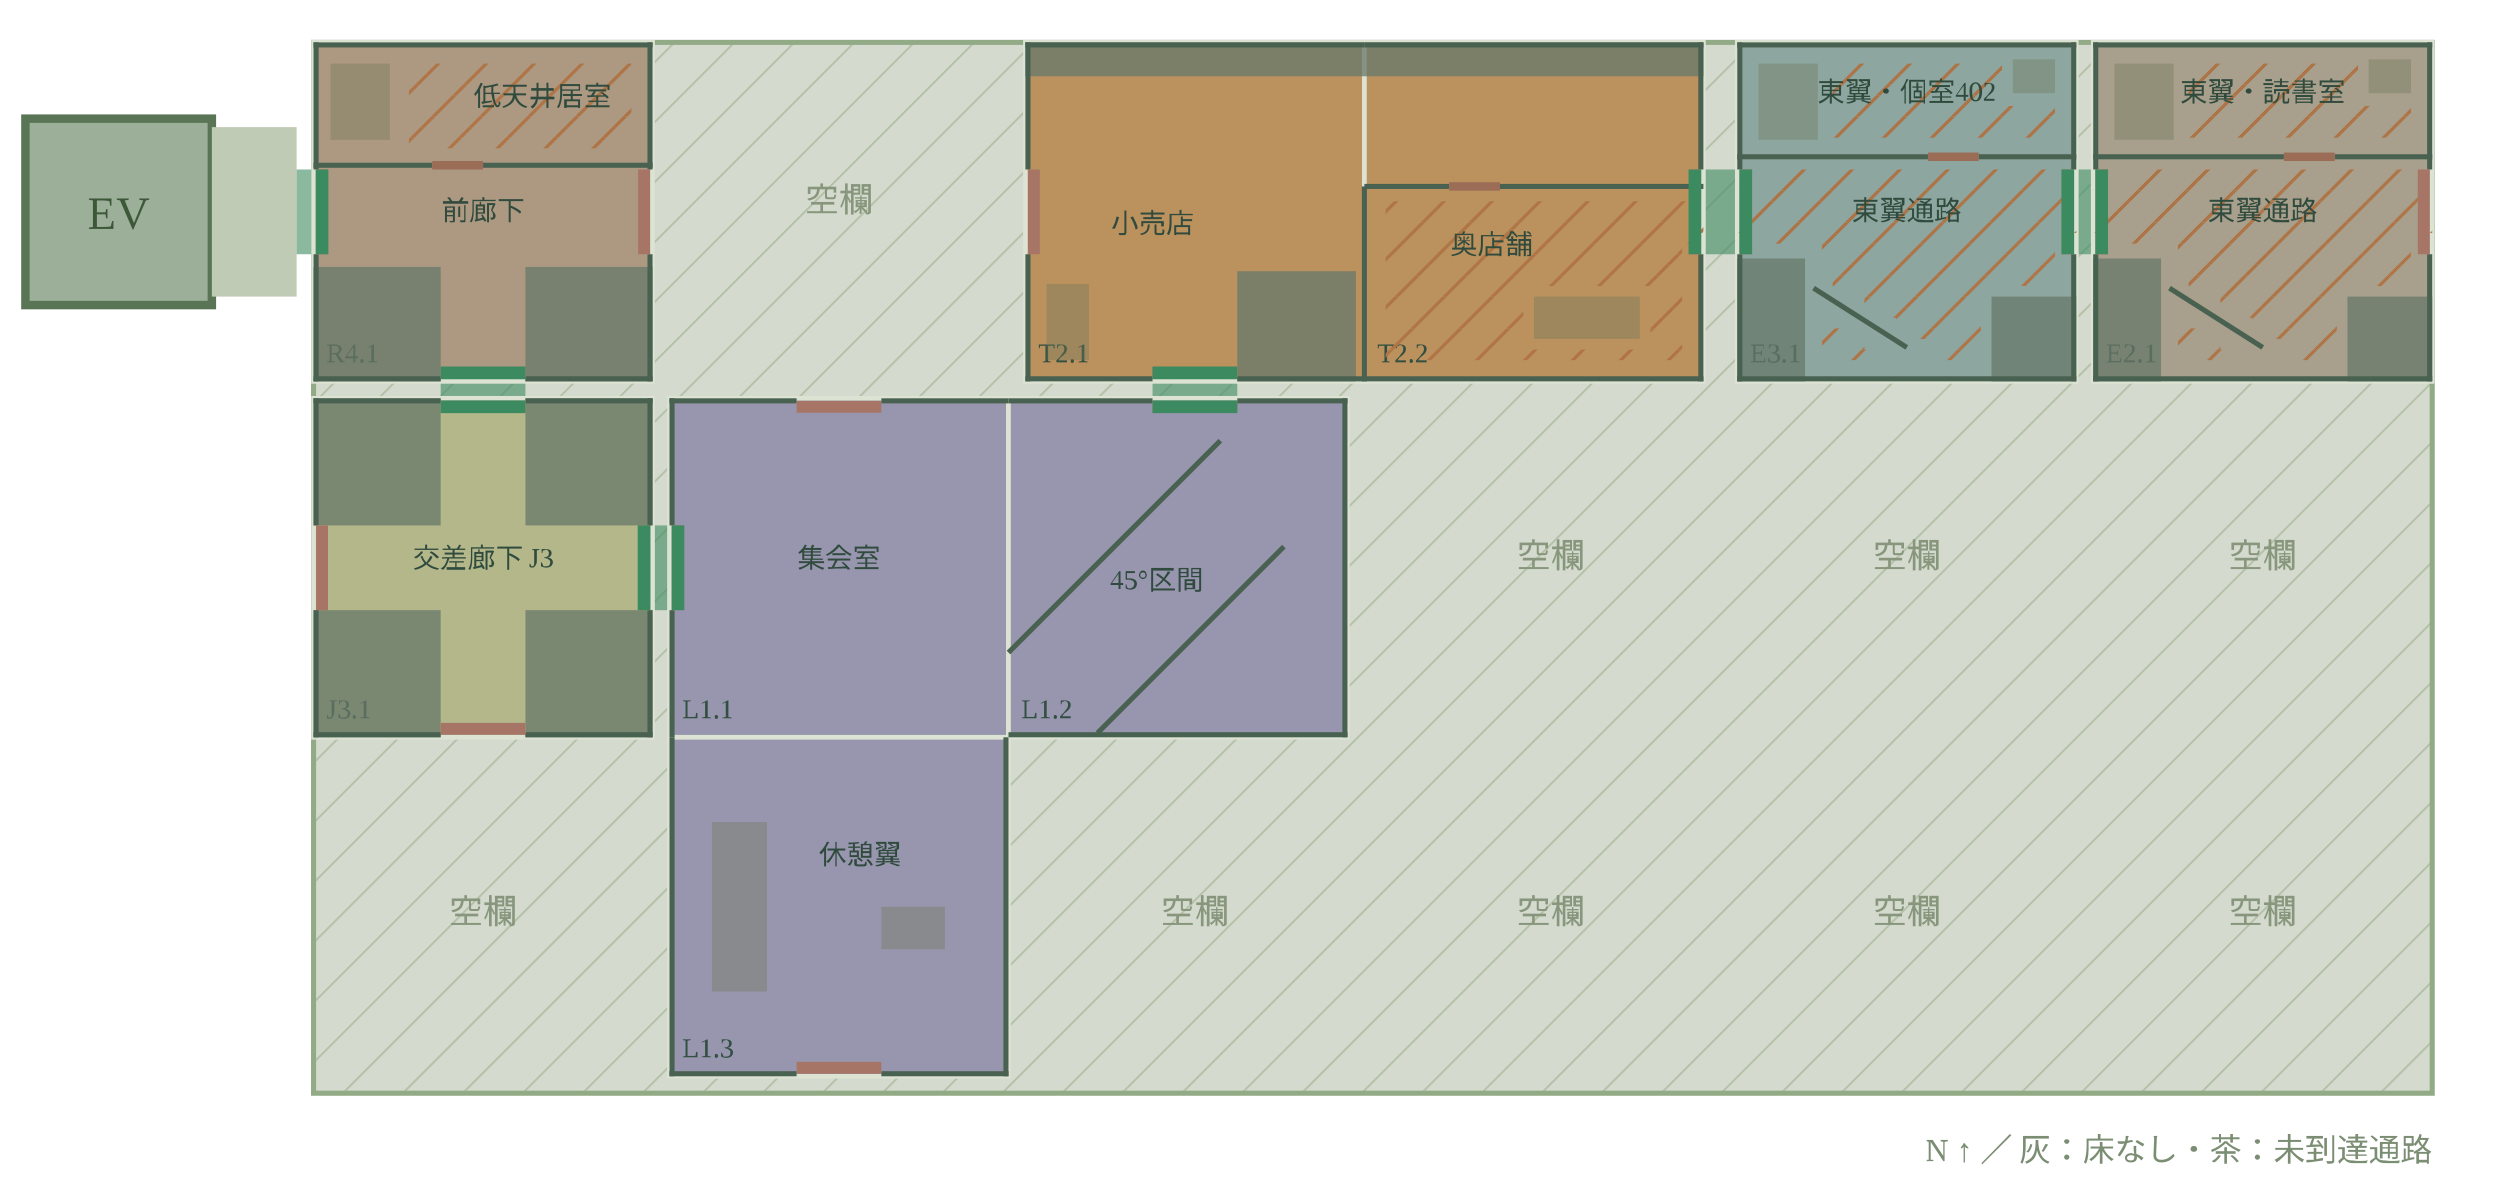
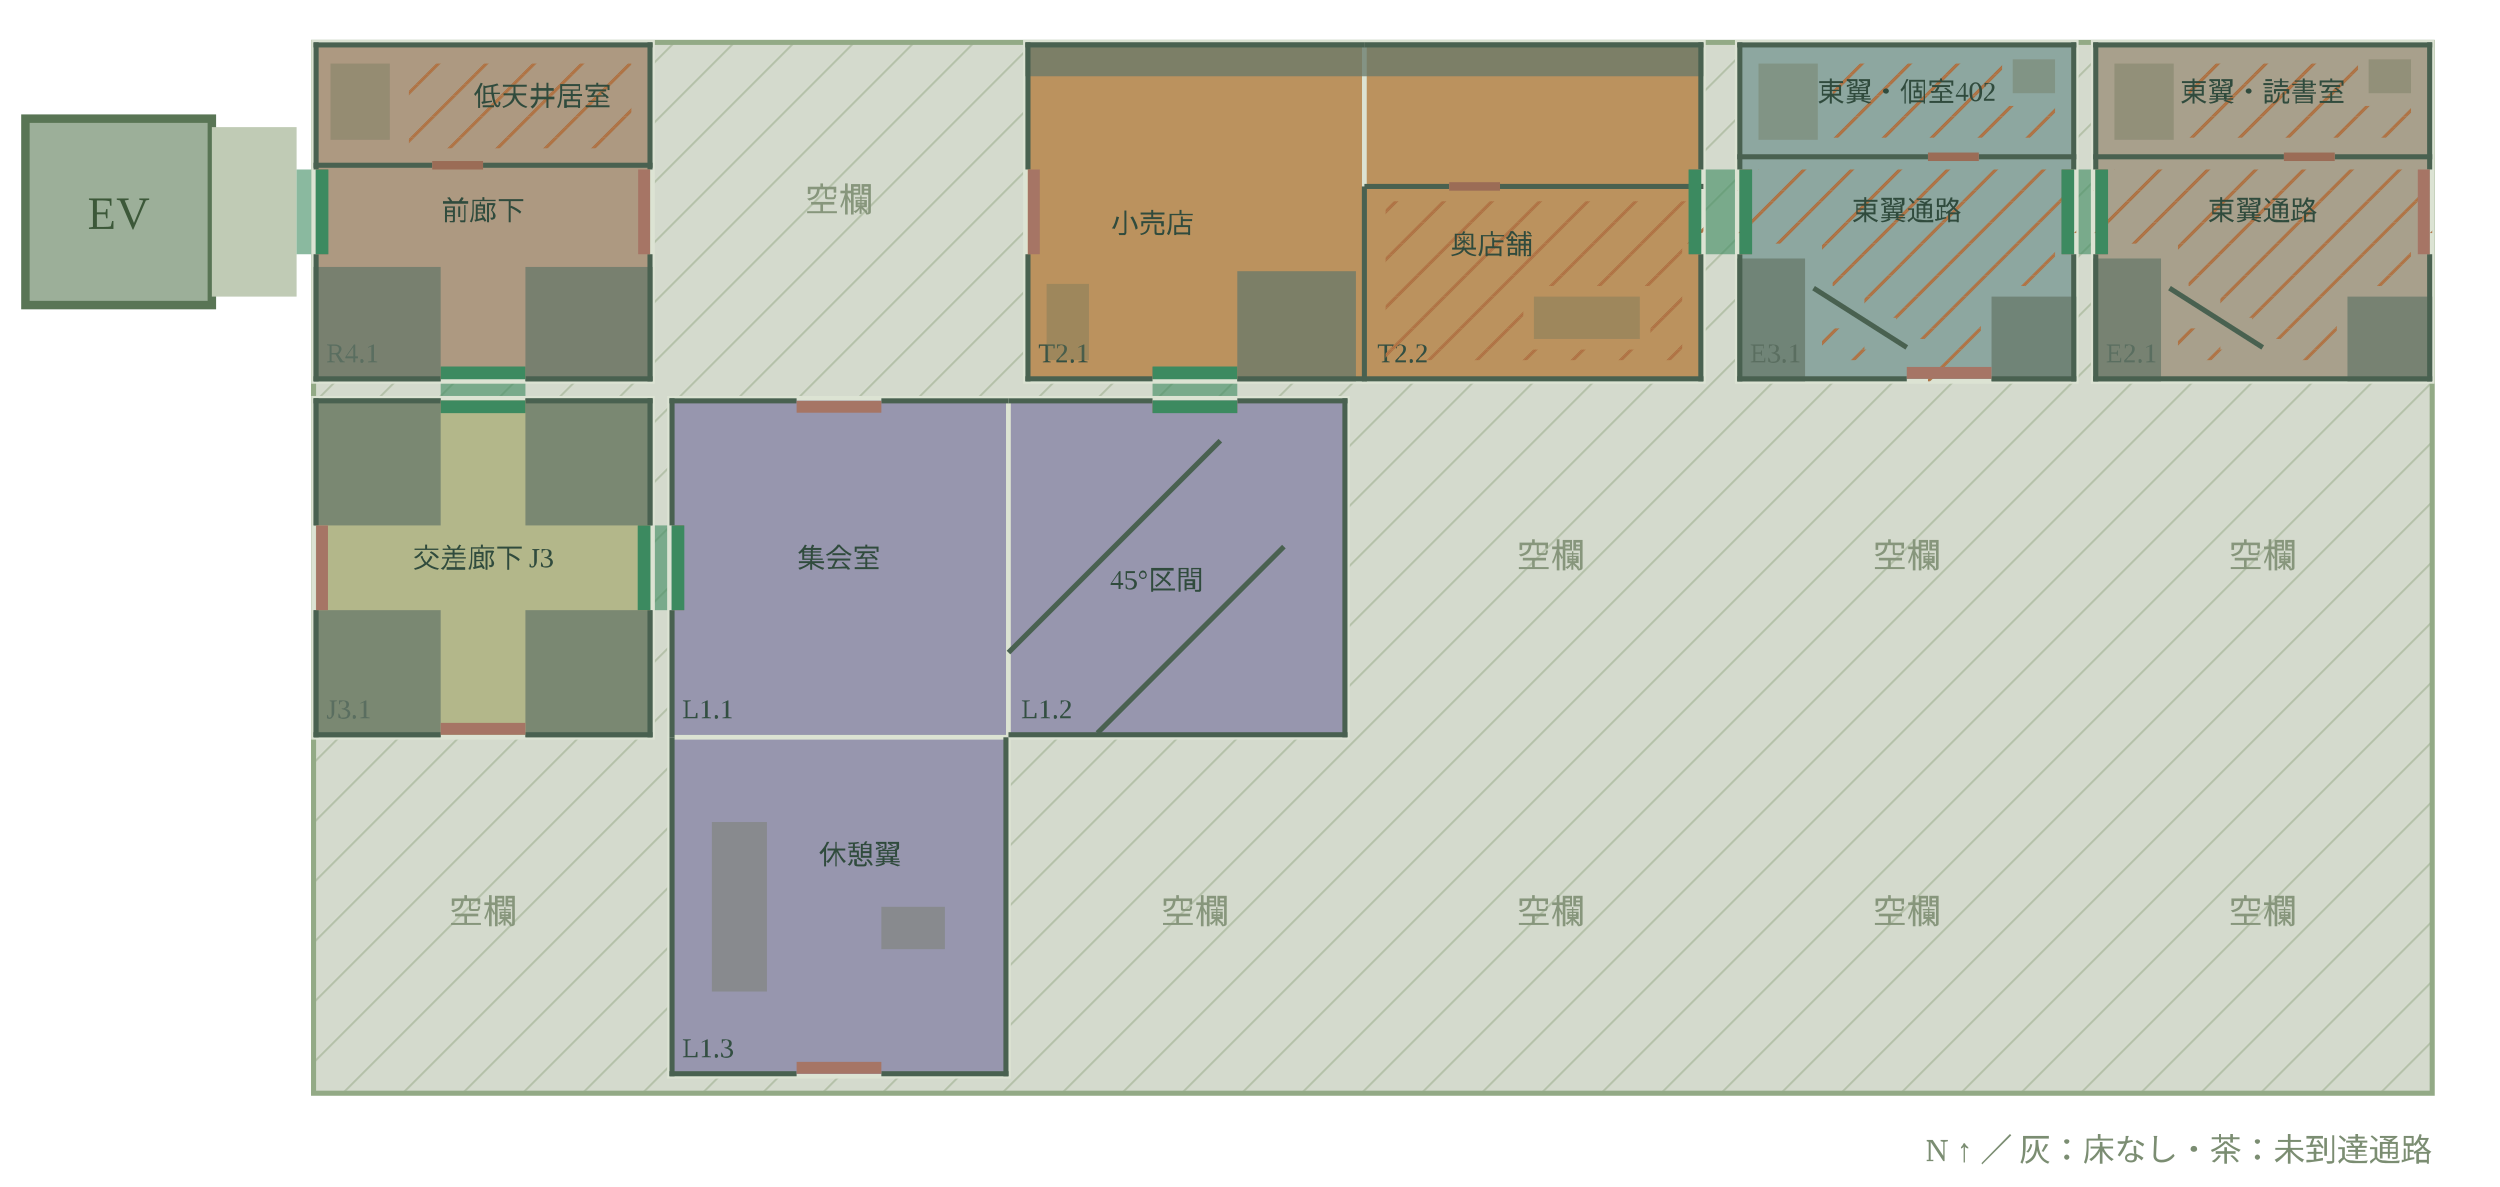
<svg xmlns="http://www.w3.org/2000/svg" viewBox="-7.4 -1 59 28" role="img" aria-label="第二層 C 4方向・内部通路平面図">
  <defs>
    <pattern id="well0" width="1" height="1" patternUnits="userSpaceOnUse" patternTransform="rotate(45)">
      <rect width="1" height="1" fill="#d4dacd" />
      <line x1="0" y1="0" x2="0" y2="1" stroke="#b7c3ac" stroke-width=".1" />
    </pattern>
    <pattern id="iso0" width=".8" height=".8" patternUnits="userSpaceOnUse" patternTransform="rotate(45)">
      <line x1="0" y1="0" x2="0" y2=".8" stroke="#aa7043" stroke-width=".15" />
    </pattern>
  </defs>
  <rect x="0" y="0" width="50" height="24.8" fill="url(#well0)" stroke="#93aa86" stroke-width=".12" />
  <rect x="-6.8" y="1.8" width="4.4" height="4.4" fill="#9caf99" stroke="#597555" stroke-width=".2" />
  <text x="-4.6" y="4.4" text-anchor="middle" font-size="1.1" fill="#3c5839">EV</text>
  <rect x="-2.4" y="2" width="2" height="4" fill="#c0cbb5" />
  <rect x="3" y="8" width="2" height="0.4" fill="#3c8a60" fill-opacity=".6" />
  <rect x="32.8" y="3" width="0.8" height="2" fill="#3c8a60" fill-opacity=".6" />
  <rect x="19.8" y="8" width="2" height="0.4" fill="#3c8a60" fill-opacity=".6" />
  <rect x="8" y="11.4" width="0.4" height="2" fill="#3c8a60" fill-opacity=".6" />
  <rect x="41.6" y="3" width="0.4" height="2" fill="#3c8a60" fill-opacity=".6" />
  <rect x="-0.4" y="3" width="0.4" height="2" fill="#3c8a60" fill-opacity=".6" />
  <g data-id="R4" transform="translate(0 0)">
    <rect x="0" y="0" width="8" height="8" fill="#ad9981" stroke="#dce3d3" stroke-width="0.11" />
    <text x="0.3" y="7.55" font-size=".65" fill="#334f42">R4.1</text>
    <rect x="0" y="5.3" width="3" height="2.7" fill="#67786a" opacity=".75" />
    <rect x="5" y="5.3" width="3" height="2.7" fill="#67786a" opacity=".75" />
    <rect x="0.4" y="0.5" width="1.4" height="1.8" fill="#6f755a" opacity=".38" />
    <line x1="0" y1="0.06" x2="8" y2="0.06" stroke="#496150" stroke-width="0.12" />
    <line x1="0" y1="7.94" x2="3" y2="7.94" stroke="#496150" stroke-width="0.12" />
    <line x1="5" y1="7.94" x2="8" y2="7.94" stroke="#496150" stroke-width="0.12" />
    <line x1="0.06" y1="0" x2="0.06" y2="3" stroke="#496150" stroke-width="0.12" />
    <line x1="0.06" y1="5" x2="0.06" y2="8" stroke="#496150" stroke-width="0.12" />
    <line x1="7.94" y1="0" x2="7.94" y2="3" stroke="#496150" stroke-width="0.12" />
    <line x1="7.94" y1="5" x2="7.94" y2="8" stroke="#496150" stroke-width="0.12" />
    <line x1="0" y1="2.9" x2="2.8" y2="2.9" stroke="#496150" stroke-width="0.12" />
    <line x1="4" y1="2.9" x2="8" y2="2.9" stroke="#496150" stroke-width="0.12" />
    <line x1="2.8" y1="2.9" x2="4" y2="2.9" stroke="#9b6c56" stroke-width="0.2" />
    <rect x="2.25" y="0.5" width="5.25" height="0.25" fill="url(#iso0)" />
    <rect x="2.25" y="0.75" width="5.25" height="0.25" fill="url(#iso0)" />
    <rect x="2.25" y="1" width="5.25" height="0.25" fill="url(#iso0)" />
    <rect x="2.25" y="1.25" width="5.25" height="0.25" fill="url(#iso0)" />
    <rect x="2.25" y="1.5" width="5.25" height="0.25" fill="url(#iso0)" />
    <rect x="2.25" y="1.75" width="5.25" height="0.25" fill="url(#iso0)" />
    <rect x="2.25" y="2" width="5.25" height="0.25" fill="url(#iso0)" />
    <rect x="2.25" y="2.25" width="5.25" height="0.25" fill="url(#iso0)" />
    <line x1="0.2" y1="3" x2="0.2" y2="5" stroke="#a67565" stroke-width="0.28" />
    <line x1="0.2" y1="3" x2="0.2" y2="5" stroke="#3c8a60" stroke-width="0.3" />
    <line x1="7.8" y1="3" x2="7.8" y2="5" stroke="#a67565" stroke-width="0.28" />
    <line x1="3" y1="7.8" x2="5" y2="7.8" stroke="#a67565" stroke-width="0.28" />
    <line x1="3" y1="7.8" x2="5" y2="7.8" stroke="#3c8a60" stroke-width="0.3" />
    <text x="5.4" y="1.5" text-anchor="middle" font-size="0.65" fill="#304b3d">低天井居室</text>
    <text x="4" y="4.2" text-anchor="middle" font-size="0.65" fill="#304b3d">前廊下</text>
  </g>
  <g data-id="T2" transform="translate(16.8 0)">
    <rect x="0" y="0" width="8" height="8" fill="#bb925e" stroke="#dce3d3" stroke-width="0.11" />
    <text x="0.3" y="7.55" font-size=".65" fill="#334f42">T2.1</text>
    <rect x="8" y="0" width="8" height="8" fill="#bb925e" stroke="#dce3d3" stroke-width="0.11" />
    <text x="8.3" y="7.55" font-size=".65" fill="#334f42">T2.2</text>
    <rect x="0" y="0" width="16" height="0.8" fill="#67786a" opacity=".75" />
    <rect x="5" y="5.4" width="2.8" height="2.6" fill="#67786a" opacity=".75" />
    <rect x="0.5" y="5.7" width="1" height="1.8" fill="#6f755a" opacity=".38" />
    <rect x="12" y="6" width="2.5" height="1" fill="#6f755a" opacity=".38" />
    <line x1="0" y1="0.06" x2="8" y2="0.06" stroke="#496150" stroke-width="0.12" />
    <line x1="0" y1="7.94" x2="3" y2="7.94" stroke="#496150" stroke-width="0.12" />
    <line x1="5" y1="7.94" x2="8" y2="7.94" stroke="#496150" stroke-width="0.12" />
    <line x1="0.06" y1="0" x2="0.06" y2="3" stroke="#496150" stroke-width="0.12" />
    <line x1="0.06" y1="5" x2="0.06" y2="8" stroke="#496150" stroke-width="0.12" />
    <line x1="8" y1="0.06" x2="16" y2="0.06" stroke="#496150" stroke-width="0.12" />
    <line x1="8" y1="7.94" x2="16" y2="7.94" stroke="#496150" stroke-width="0.12" />
    <line x1="15.94" y1="0" x2="15.94" y2="3" stroke="#496150" stroke-width="0.12" />
    <line x1="15.94" y1="5" x2="15.94" y2="8" stroke="#496150" stroke-width="0.12" />
    <line x1="8" y1="3.4" x2="10" y2="3.4" stroke="#496150" stroke-width="0.12" />
    <line x1="11.2" y1="3.4" x2="16" y2="3.4" stroke="#496150" stroke-width="0.12" />
    <line x1="8" y1="3.4" x2="8" y2="8" stroke="#496150" stroke-width="0.12" />
    <line x1="10" y1="3.4" x2="11.2" y2="3.4" stroke="#9b6c56" stroke-width="0.2" />
    <rect x="8.5" y="3.75" width="7.5" height="0.25" fill="url(#iso0)" />
    <rect x="8.5" y="4" width="7.5" height="0.25" fill="url(#iso0)" />
    <rect x="8.5" y="4.25" width="7.5" height="0.25" fill="url(#iso0)" />
    <rect x="8.5" y="4.5" width="7.25" height="0.25" fill="url(#iso0)" />
    <rect x="8.5" y="4.75" width="7" height="0.25" fill="url(#iso0)" />
    <rect x="8.5" y="5" width="7" height="0.25" fill="url(#iso0)" />
    <rect x="8.5" y="5.25" width="7" height="0.25" fill="url(#iso0)" />
    <rect x="8.5" y="5.5" width="7" height="0.25" fill="url(#iso0)" />
    <rect x="8.5" y="5.75" width="3.25" height="0.25" fill="url(#iso0)" />
    <rect x="14.75" y="5.75" width="0.75" height="0.25" fill="url(#iso0)" />
    <rect x="8.5" y="6" width="3.25" height="0.25" fill="url(#iso0)" />
    <rect x="14.75" y="6" width="0.75" height="0.25" fill="url(#iso0)" />
    <rect x="8.5" y="6.25" width="3.25" height="0.25" fill="url(#iso0)" />
    <rect x="14.75" y="6.25" width="0.75" height="0.25" fill="url(#iso0)" />
    <rect x="8.5" y="6.5" width="3.25" height="0.25" fill="url(#iso0)" />
    <rect x="14.75" y="6.5" width="0.75" height="0.25" fill="url(#iso0)" />
    <rect x="8.5" y="6.75" width="3.25" height="0.25" fill="url(#iso0)" />
    <rect x="14.75" y="6.75" width="0.75" height="0.25" fill="url(#iso0)" />
    <rect x="8.5" y="7" width="3.25" height="0.25" fill="url(#iso0)" />
    <rect x="14.75" y="7" width="0.75" height="0.25" fill="url(#iso0)" />
    <rect x="8.5" y="7.25" width="7" height="0.25" fill="url(#iso0)" />
    <line x1="0.2" y1="3" x2="0.2" y2="5" stroke="#a67565" stroke-width="0.28" />
    <line x1="15.8" y1="3" x2="15.8" y2="5" stroke="#a67565" stroke-width="0.28" />
    <line x1="15.8" y1="3" x2="15.8" y2="5" stroke="#3c8a60" stroke-width="0.3" />
    <line x1="3" y1="7.8" x2="5" y2="7.8" stroke="#a67565" stroke-width="0.28" />
    <line x1="3" y1="7.8" x2="5" y2="7.8" stroke="#3c8a60" stroke-width="0.3" />
    <text x="3" y="4.5" text-anchor="middle" font-size="0.65" fill="#304b3d">小売店</text>
    <text x="11" y="5" text-anchor="middle" font-size="0.65" fill="#304b3d">奥店舗</text>
  </g>
  <g data-id="L1" transform="translate(8.4 8.4)">
    <rect x="0" y="0" width="8" height="8" fill="#9796ae" stroke="#dce3d3" stroke-width="0.11" />
    <text x="0.3" y="7.55" font-size=".65" fill="#334f42">L1.1</text>
    <rect x="8" y="0" width="8" height="8" fill="#9796ae" stroke="#dce3d3" stroke-width="0.11" />
    <text x="8.3" y="7.55" font-size=".65" fill="#334f42">L1.2</text>
    <rect x="0" y="8" width="8" height="8" fill="#9796ae" stroke="#dce3d3" stroke-width="0.11" />
    <text x="0.3" y="15.55" font-size=".65" fill="#334f42">L1.3</text>
    <rect x="1" y="10" width="1.3" height="4" fill="#6f755a" opacity=".38" />
    <rect x="5" y="12" width="1.5" height="1" fill="#6f755a" opacity=".38" />
    <line x1="0" y1="0.06" x2="3" y2="0.06" stroke="#496150" stroke-width="0.12" />
    <line x1="5" y1="0.06" x2="8" y2="0.06" stroke="#496150" stroke-width="0.12" />
    <line x1="0.06" y1="0" x2="0.06" y2="3" stroke="#496150" stroke-width="0.12" />
    <line x1="0.06" y1="5" x2="0.06" y2="8" stroke="#496150" stroke-width="0.12" />
    <line x1="8" y1="0.06" x2="11.4" y2="0.06" stroke="#496150" stroke-width="0.12" />
    <line x1="13.4" y1="0.06" x2="16" y2="0.06" stroke="#496150" stroke-width="0.12" />
    <line x1="8" y1="7.94" x2="16" y2="7.94" stroke="#496150" stroke-width="0.12" />
    <line x1="15.94" y1="0" x2="15.94" y2="8" stroke="#496150" stroke-width="0.12" />
    <line x1="0" y1="15.94" x2="3" y2="15.94" stroke="#496150" stroke-width="0.12" />
    <line x1="5" y1="15.94" x2="8" y2="15.94" stroke="#496150" stroke-width="0.12" />
    <line x1="0.06" y1="8" x2="0.06" y2="16" stroke="#496150" stroke-width="0.12" />
    <line x1="7.94" y1="8" x2="7.94" y2="16" stroke="#496150" stroke-width="0.12" />
    <line x1="8" y1="6" x2="13" y2="1" stroke="#496150" stroke-width="0.12" />
    <line x1="10.1" y1="7.9" x2="14.5" y2="3.5" stroke="#496150" stroke-width="0.12" />
    <line x1="0.2" y1="3" x2="0.2" y2="5" stroke="#a67565" stroke-width="0.28" />
    <line x1="0.2" y1="3" x2="0.2" y2="5" stroke="#3c8a60" stroke-width="0.3" />
    <line x1="3" y1="0.2" x2="5" y2="0.2" stroke="#a67565" stroke-width="0.28" />
    <line x1="11.4" y1="0.2" x2="13.4" y2="0.2" stroke="#a67565" stroke-width="0.28" />
    <line x1="11.4" y1="0.2" x2="13.4" y2="0.2" stroke="#3c8a60" stroke-width="0.3" />
    <line x1="3" y1="15.8" x2="5" y2="15.8" stroke="#a67565" stroke-width="0.28" />
    <text x="4" y="4" text-anchor="middle" font-size="0.65" fill="#304b3d">集会室</text>
    <text x="11.5" y="4.5" text-anchor="middle" font-size="0.65" fill="#304b3d">45°区間</text>
    <text x="4.5" y="11" text-anchor="middle" font-size="0.65" fill="#304b3d">休憩翼</text>
  </g>
  <g data-id="J3" transform="translate(0 8.4)">
    <rect x="0" y="0" width="8" height="8" fill="#b3b78a" stroke="#dce3d3" stroke-width="0.11" />
    <text x="0.3" y="7.55" font-size=".65" fill="#334f42">J3.1</text>
    <rect x="0" y="0" width="3" height="3" fill="#67786a" opacity=".75" />
    <rect x="5" y="0" width="3" height="3" fill="#67786a" opacity=".75" />
    <rect x="0" y="5" width="3" height="3" fill="#67786a" opacity=".75" />
    <rect x="5" y="5" width="3" height="3" fill="#67786a" opacity=".75" />
    <line x1="0" y1="0.06" x2="3" y2="0.06" stroke="#496150" stroke-width="0.12" />
    <line x1="5" y1="0.06" x2="8" y2="0.06" stroke="#496150" stroke-width="0.12" />
    <line x1="0" y1="7.94" x2="3" y2="7.94" stroke="#496150" stroke-width="0.12" />
    <line x1="5" y1="7.94" x2="8" y2="7.94" stroke="#496150" stroke-width="0.12" />
    <line x1="0.06" y1="0" x2="0.06" y2="3" stroke="#496150" stroke-width="0.12" />
    <line x1="0.06" y1="5" x2="0.06" y2="8" stroke="#496150" stroke-width="0.12" />
    <line x1="7.94" y1="0" x2="7.94" y2="3" stroke="#496150" stroke-width="0.12" />
    <line x1="7.94" y1="5" x2="7.94" y2="8" stroke="#496150" stroke-width="0.12" />
    <line x1="3" y1="0.2" x2="5" y2="0.2" stroke="#a67565" stroke-width="0.28" />
    <line x1="3" y1="0.2" x2="5" y2="0.2" stroke="#3c8a60" stroke-width="0.3" />
    <line x1="3" y1="7.8" x2="5" y2="7.8" stroke="#a67565" stroke-width="0.28" />
    <line x1="0.2" y1="3" x2="0.2" y2="5" stroke="#a67565" stroke-width="0.28" />
    <line x1="7.8" y1="3" x2="7.8" y2="5" stroke="#a67565" stroke-width="0.28" />
    <line x1="7.8" y1="3" x2="7.8" y2="5" stroke="#3c8a60" stroke-width="0.3" />
    <text x="4" y="4" text-anchor="middle" font-size="0.65" fill="#304b3d">交差廊下 J3</text>
  </g>
  <g data-id="E2" transform="translate(42 0)">
    <rect x="0" y="0" width="8" height="8" fill="#a8a08c" stroke="#dce3d3" stroke-width="0.11" />
    <text x="0.3" y="7.55" font-size=".65" fill="#334f42">E2.1</text>
    <rect x="0" y="5.1" width="1.6" height="2.9" fill="#67786a" opacity=".75" />
    <rect x="6" y="6" width="2" height="2" fill="#67786a" opacity=".75" />
    <rect x="0.5" y="0.5" width="1.4" height="1.8" fill="#6f755a" opacity=".38" />
    <rect x="6.5" y="0.4" width="1" height="0.8" fill="#6f755a" opacity=".38" />
    <line x1="0" y1="0.06" x2="8" y2="0.06" stroke="#496150" stroke-width="0.12" />
    <line x1="0" y1="7.94" x2="8" y2="7.94" stroke="#496150" stroke-width="0.12" />
    <line x1="0.06" y1="0" x2="0.06" y2="3" stroke="#496150" stroke-width="0.12" />
    <line x1="0.06" y1="5" x2="0.06" y2="8" stroke="#496150" stroke-width="0.12" />
    <line x1="7.94" y1="0" x2="7.94" y2="3" stroke="#496150" stroke-width="0.12" />
    <line x1="7.94" y1="5" x2="7.94" y2="8" stroke="#496150" stroke-width="0.12" />
    <line x1="0" y1="2.7" x2="4.5" y2="2.7" stroke="#496150" stroke-width="0.12" />
    <line x1="5.7" y1="2.7" x2="8" y2="2.7" stroke="#496150" stroke-width="0.12" />
    <line x1="1.8" y1="5.8" x2="4" y2="7.2" stroke="#496150" stroke-width="0.12" />
    <line x1="4.5" y1="2.7" x2="5.7" y2="2.7" stroke="#9b6c56" stroke-width="0.2" />
    <rect x="2.25" y="0.5" width="4" height="0.25" fill="url(#iso0)" />
    <rect x="2.25" y="0.75" width="4" height="0.25" fill="url(#iso0)" />
    <rect x="2.25" y="1" width="4" height="0.25" fill="url(#iso0)" />
    <rect x="2.25" y="1.25" width="4" height="0.25" fill="url(#iso0)" />
    <rect x="2.25" y="1.5" width="5.25" height="0.25" fill="url(#iso0)" />
    <rect x="2.25" y="1.75" width="5.25" height="0.25" fill="url(#iso0)" />
    <rect x="2.25" y="2" width="5.25" height="0.25" fill="url(#iso0)" />
    <rect x="0.5" y="3" width="7" height="0.25" fill="url(#iso0)" />
    <rect x="0.25" y="3.25" width="7.5" height="0.25" fill="url(#iso0)" />
    <rect x="0" y="3.5" width="8" height="0.25" fill="url(#iso0)" />
    <rect x="0" y="3.75" width="8" height="0.25" fill="url(#iso0)" />
    <rect x="0" y="4" width="8" height="0.25" fill="url(#iso0)" />
    <rect x="0" y="4.25" width="8" height="0.25" fill="url(#iso0)" />
    <rect x="0.25" y="4.5" width="7.5" height="0.25" fill="url(#iso0)" />
    <rect x="2" y="4.75" width="5.5" height="0.25" fill="url(#iso0)" />
    <rect x="2" y="5" width="5.5" height="0.25" fill="url(#iso0)" />
    <rect x="2" y="5.25" width="5.5" height="0.25" fill="url(#iso0)" />
    <rect x="2.25" y="5.5" width="5.25" height="0.25" fill="url(#iso0)" />
    <rect x="2.75" y="5.75" width="3" height="0.25" fill="url(#iso0)" />
    <rect x="3" y="6" width="2.75" height="0.25" fill="url(#iso0)" />
    <rect x="3.5" y="6.25" width="2.25" height="0.25" fill="url(#iso0)" />
    <rect x="2" y="6.5" width="0.25" height="0.25" fill="url(#iso0)" />
    <rect x="3.75" y="6.5" width="2" height="0.25" fill="url(#iso0)" />
    <rect x="2" y="6.75" width="0.75" height="0.25" fill="url(#iso0)" />
    <rect x="4.25" y="6.75" width="1.5" height="0.25" fill="url(#iso0)" />
    <rect x="2" y="7" width="1" height="0.25" fill="url(#iso0)" />
    <rect x="4.5" y="7" width="1.25" height="0.25" fill="url(#iso0)" />
    <rect x="2" y="7.25" width="1.5" height="0.25" fill="url(#iso0)" />
    <rect x="4.25" y="7.25" width="1.5" height="0.25" fill="url(#iso0)" />
    <line x1="0.2" y1="3" x2="0.2" y2="5" stroke="#a67565" stroke-width="0.28" />
    <line x1="0.2" y1="3" x2="0.2" y2="5" stroke="#3c8a60" stroke-width="0.3" />
    <line x1="7.8" y1="3" x2="7.8" y2="5" stroke="#a67565" stroke-width="0.28" />
    <text x="4" y="1.4" text-anchor="middle" font-size="0.65" fill="#304b3d">東翼・読書室</text>
    <text x="4" y="4.2" text-anchor="middle" font-size="0.65" fill="#304b3d">東翼通路</text>
  </g>
  <g data-id="E3" transform="translate(33.6 0)">
    <rect x="0" y="0" width="8" height="8" fill="#8da7a0" stroke="#dce3d3" stroke-width="0.11" />
    <text x="0.3" y="7.55" font-size=".65" fill="#334f42">E3.1</text>
    <rect x="0" y="5.1" width="1.6" height="2.9" fill="#67786a" opacity=".75" />
    <rect x="6" y="6" width="2" height="2" fill="#67786a" opacity=".75" />
    <rect x="0.5" y="0.5" width="1.4" height="1.8" fill="#6f755a" opacity=".38" />
    <rect x="6.5" y="0.4" width="1" height="0.8" fill="#6f755a" opacity=".38" />
    <line x1="0" y1="0.06" x2="8" y2="0.06" stroke="#496150" stroke-width="0.12" />
-     <line x1="0" y1="7.94" x2="8" y2="7.94" stroke="#496150" stroke-width="0.12" />
+     <line x1="0" y1="7.94" x2="4" y2="7.94" stroke="#496150" stroke-width="0.12" />
+     <line x1="6" y1="7.94" x2="8" y2="7.94" stroke="#496150" stroke-width="0.12" />
    <line x1="0.06" y1="0" x2="0.06" y2="3" stroke="#496150" stroke-width="0.12" />
    <line x1="0.06" y1="5" x2="0.06" y2="8" stroke="#496150" stroke-width="0.12" />
    <line x1="7.94" y1="0" x2="7.94" y2="3" stroke="#496150" stroke-width="0.12" />
    <line x1="7.94" y1="5" x2="7.94" y2="8" stroke="#496150" stroke-width="0.12" />
    <line x1="0" y1="2.7" x2="4.5" y2="2.7" stroke="#496150" stroke-width="0.12" />
    <line x1="5.7" y1="2.7" x2="8" y2="2.7" stroke="#496150" stroke-width="0.12" />
    <line x1="1.8" y1="5.8" x2="4" y2="7.2" stroke="#496150" stroke-width="0.12" />
    <line x1="4.5" y1="2.7" x2="5.7" y2="2.7" stroke="#9b6c56" stroke-width="0.2" />
    <rect x="2.25" y="0.5" width="4" height="0.25" fill="url(#iso0)" />
    <rect x="2.25" y="0.75" width="4" height="0.25" fill="url(#iso0)" />
    <rect x="2.25" y="1" width="4" height="0.25" fill="url(#iso0)" />
    <rect x="2.25" y="1.25" width="4" height="0.25" fill="url(#iso0)" />
    <rect x="2.25" y="1.5" width="5.25" height="0.25" fill="url(#iso0)" />
    <rect x="2.25" y="1.75" width="5.25" height="0.25" fill="url(#iso0)" />
    <rect x="2.25" y="2" width="5.25" height="0.25" fill="url(#iso0)" />
    <rect x="0.5" y="3" width="7" height="0.25" fill="url(#iso0)" />
    <rect x="0.25" y="3.25" width="7.5" height="0.25" fill="url(#iso0)" />
    <rect x="0" y="3.5" width="8" height="0.25" fill="url(#iso0)" />
    <rect x="0" y="3.75" width="8" height="0.25" fill="url(#iso0)" />
    <rect x="0" y="4" width="8" height="0.25" fill="url(#iso0)" />
    <rect x="0" y="4.25" width="8" height="0.25" fill="url(#iso0)" />
    <rect x="0.25" y="4.5" width="7.5" height="0.25" fill="url(#iso0)" />
    <rect x="2" y="4.75" width="5.5" height="0.25" fill="url(#iso0)" />
    <rect x="2" y="5" width="5.5" height="0.25" fill="url(#iso0)" />
    <rect x="2" y="5.25" width="5.5" height="0.25" fill="url(#iso0)" />
    <rect x="2.25" y="5.5" width="5.25" height="0.25" fill="url(#iso0)" />
    <rect x="2.75" y="5.75" width="3" height="0.25" fill="url(#iso0)" />
    <rect x="3" y="6" width="2.75" height="0.25" fill="url(#iso0)" />
    <rect x="3.5" y="6.25" width="2.25" height="0.25" fill="url(#iso0)" />
    <rect x="2" y="6.5" width="0.25" height="0.25" fill="url(#iso0)" />
    <rect x="3.75" y="6.5" width="2" height="0.25" fill="url(#iso0)" />
    <rect x="2" y="6.75" width="0.75" height="0.25" fill="url(#iso0)" />
    <rect x="4.25" y="6.75" width="1.5" height="0.25" fill="url(#iso0)" />
    <rect x="2" y="7" width="1" height="0.25" fill="url(#iso0)" />
    <rect x="4.5" y="7" width="1.25" height="0.25" fill="url(#iso0)" />
    <rect x="2" y="7.25" width="1.5" height="0.25" fill="url(#iso0)" />
    <rect x="4.25" y="7.25" width="1.5" height="0.25" fill="url(#iso0)" />
+     <rect x="4.25" y="7.5" width="1.5" height="0.25" fill="url(#iso0)" />
+     <rect x="4.5" y="7.75" width="1" height="0.25" fill="url(#iso0)" />
    <line x1="0.2" y1="3" x2="0.2" y2="5" stroke="#a67565" stroke-width="0.28" />
    <line x1="0.2" y1="3" x2="0.2" y2="5" stroke="#3c8a60" stroke-width="0.3" />
    <line x1="7.8" y1="3" x2="7.8" y2="5" stroke="#a67565" stroke-width="0.28" />
    <line x1="7.8" y1="3" x2="7.8" y2="5" stroke="#3c8a60" stroke-width="0.3" />
+     <line x1="4" y1="7.8" x2="6" y2="7.8" stroke="#a67565" stroke-width="0.28" />
    <text x="4" y="1.4" text-anchor="middle" font-size="0.65" fill="#304b3d">東翼・個室402</text>
    <text x="4" y="4.2" text-anchor="middle" font-size="0.65" fill="#304b3d">東翼通路</text>
  </g>
  <text x="12.4" y="4" text-anchor="middle" font-size=".8" fill="#87967c">空欄</text>
  <text x="29.2" y="12.4" text-anchor="middle" font-size=".8" fill="#87967c">空欄</text>
  <text x="37.6" y="12.4" text-anchor="middle" font-size=".8" fill="#87967c">空欄</text>
  <text x="46" y="12.4" text-anchor="middle" font-size=".8" fill="#87967c">空欄</text>
  <text x="4" y="20.8" text-anchor="middle" font-size=".8" fill="#87967c">空欄</text>
  <text x="20.8" y="20.8" text-anchor="middle" font-size=".8" fill="#87967c">空欄</text>
  <text x="29.2" y="20.8" text-anchor="middle" font-size=".8" fill="#87967c">空欄</text>
  <text x="37.6" y="20.8" text-anchor="middle" font-size=".8" fill="#87967c">空欄</text>
  <text x="46" y="20.8" text-anchor="middle" font-size=".8" fill="#87967c">空欄</text>
  <text x="50" y="26.4" text-anchor="end" font-size=".75" fill="#7b8d72">N ↑ ／ 灰：床なし・茶：未到達通路</text>
</svg>
